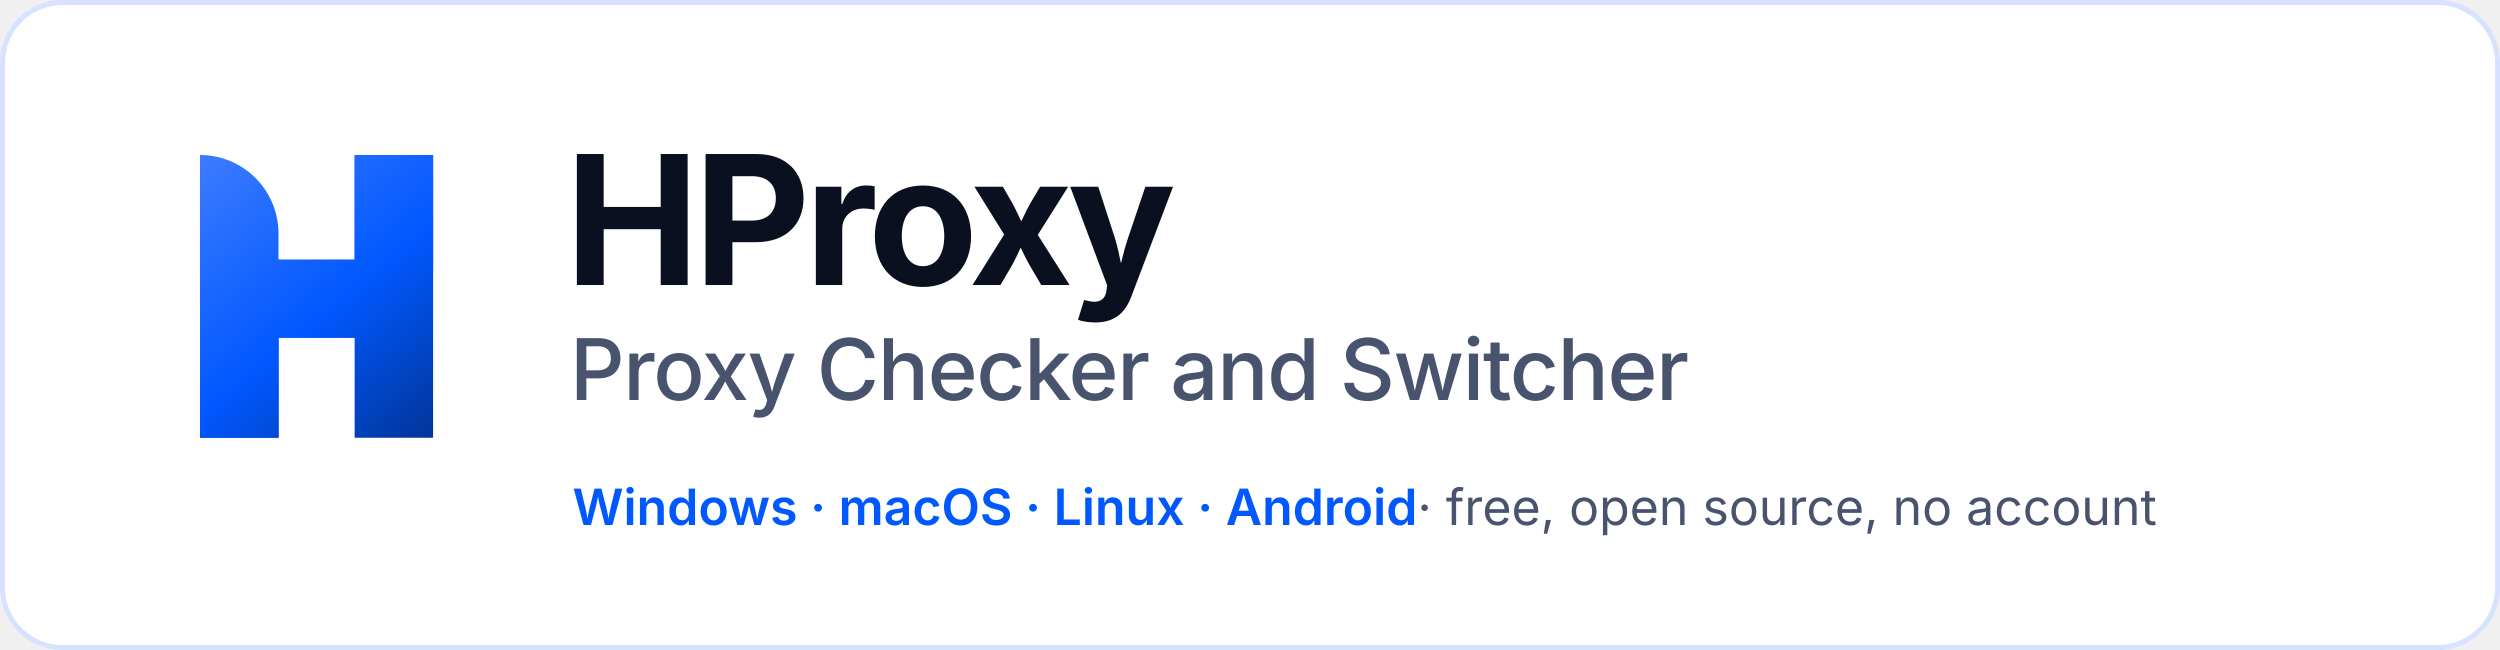
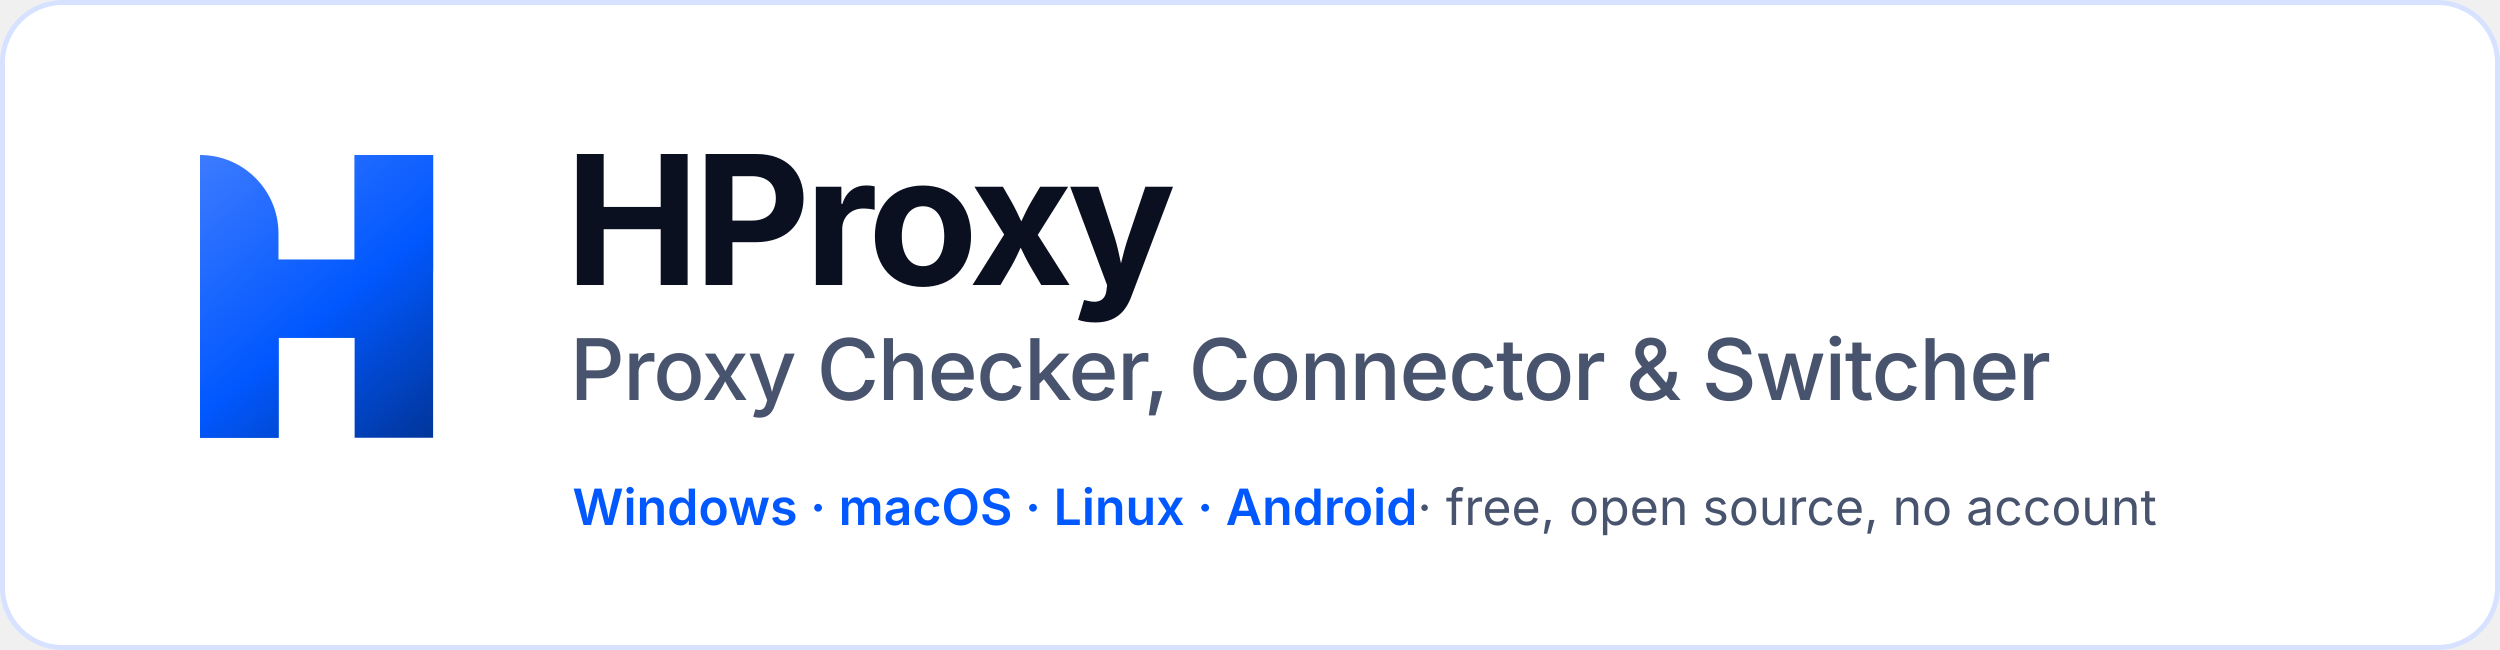
- <svg xmlns="http://www.w3.org/2000/svg" width="1000" height="260" viewBox="0 0 1000 260" role="img" aria-label="HProxy: Proxy Checker and Switcher">
+ <svg xmlns="http://www.w3.org/2000/svg" width="1000" height="260" viewBox="0 0 1000 260" role="img" aria-label="HProxy: Proxy Checker, Connector &amp; Switcher">
  <defs>
    <linearGradient id="hp-h" x1="0" y1="0" x2="21.44" y2="26" gradientUnits="userSpaceOnUse">
      <stop offset="0" stop-color="#3D7BFF" />
      <stop offset="0.55" stop-color="#0158FF" />
      <stop offset="1" stop-color="#013599" />
    </linearGradient>
  </defs>
  <rect x="1" y="1" width="998" height="258" rx="24" fill="#FFFFFF" stroke="#D6E2FF" stroke-width="2" />
  <g transform="translate(80,62) scale(4.35)" fill="url(#hp-h)">
    <path d="M0 0V0C3.985 0 7.216 3.231 7.216 7.216V26H0V0Z" />
    <rect x="14.219" width="7.216" height="26" />
    <path d="M7.235 26H0V15.971C0 12.455 2.851 9.604 6.367 9.604H14.22V0H21.437V10.453C21.437 13.97 18.586 16.82 15.069 16.82H7.235V26Z" />
  </g>
  <text x="226" y="114" font-family="'Geist','Inter','Segoe UI',system-ui,-apple-system,Helvetica,Arial,sans-serif" font-size="72" font-weight="700" letter-spacing="-2.3" fill="#0A1020">HProxy</text>
-   <text x="228" y="160" font-family="'Geist','Inter','Segoe UI',system-ui,-apple-system,Helvetica,Arial,sans-serif" font-size="34" font-weight="500" letter-spacing="-0.5" fill="#48536D">Proxy Checker and Switcher</text>
+   <text x="228" y="160" font-family="'Geist','Inter','Segoe UI',system-ui,-apple-system,Helvetica,Arial,sans-serif" font-size="34" font-weight="500" letter-spacing="-0.5" fill="#48536D">Proxy Checker, Connector &amp; Switcher</text>
  <text x="229" y="210" font-family="'Geist','Inter','Segoe UI',system-ui,-apple-system,Helvetica,Arial,sans-serif" font-size="20" font-weight="600" fill="#0158FF">Windows · macOS · Linux · Android<tspan fill="#48536D" font-weight="400">   ·   free, open source, no account</tspan>
  </text>
</svg>
